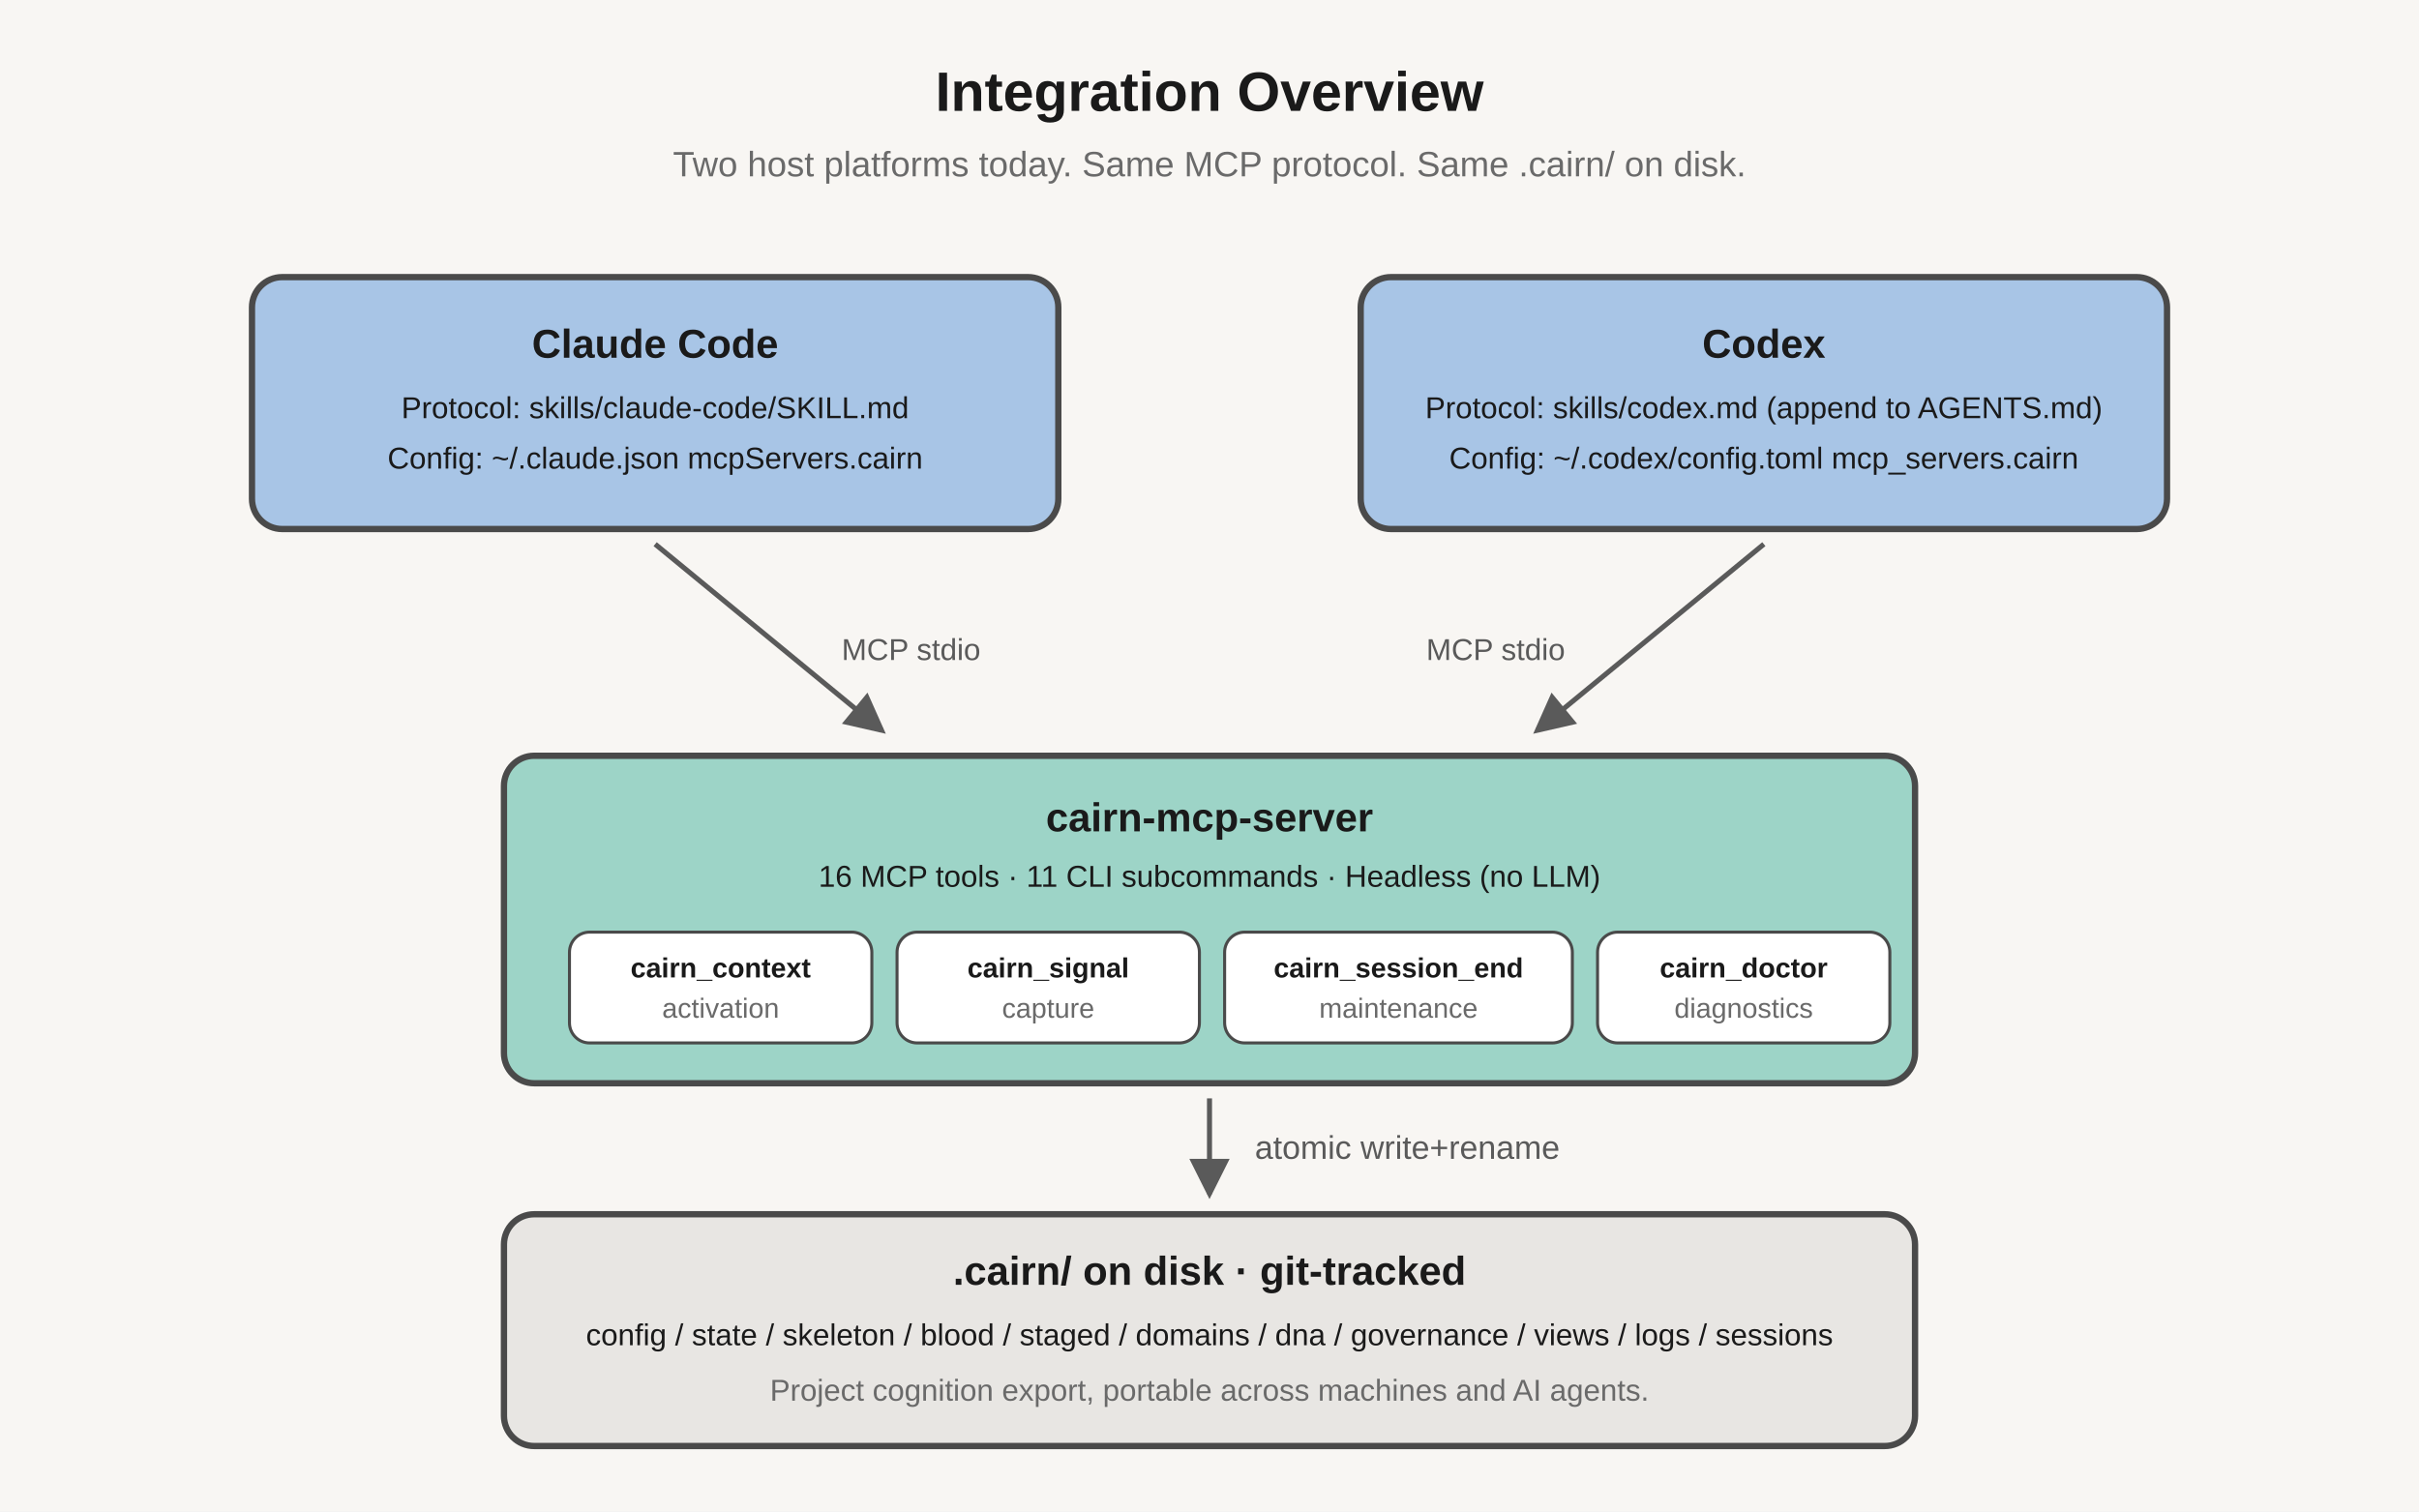
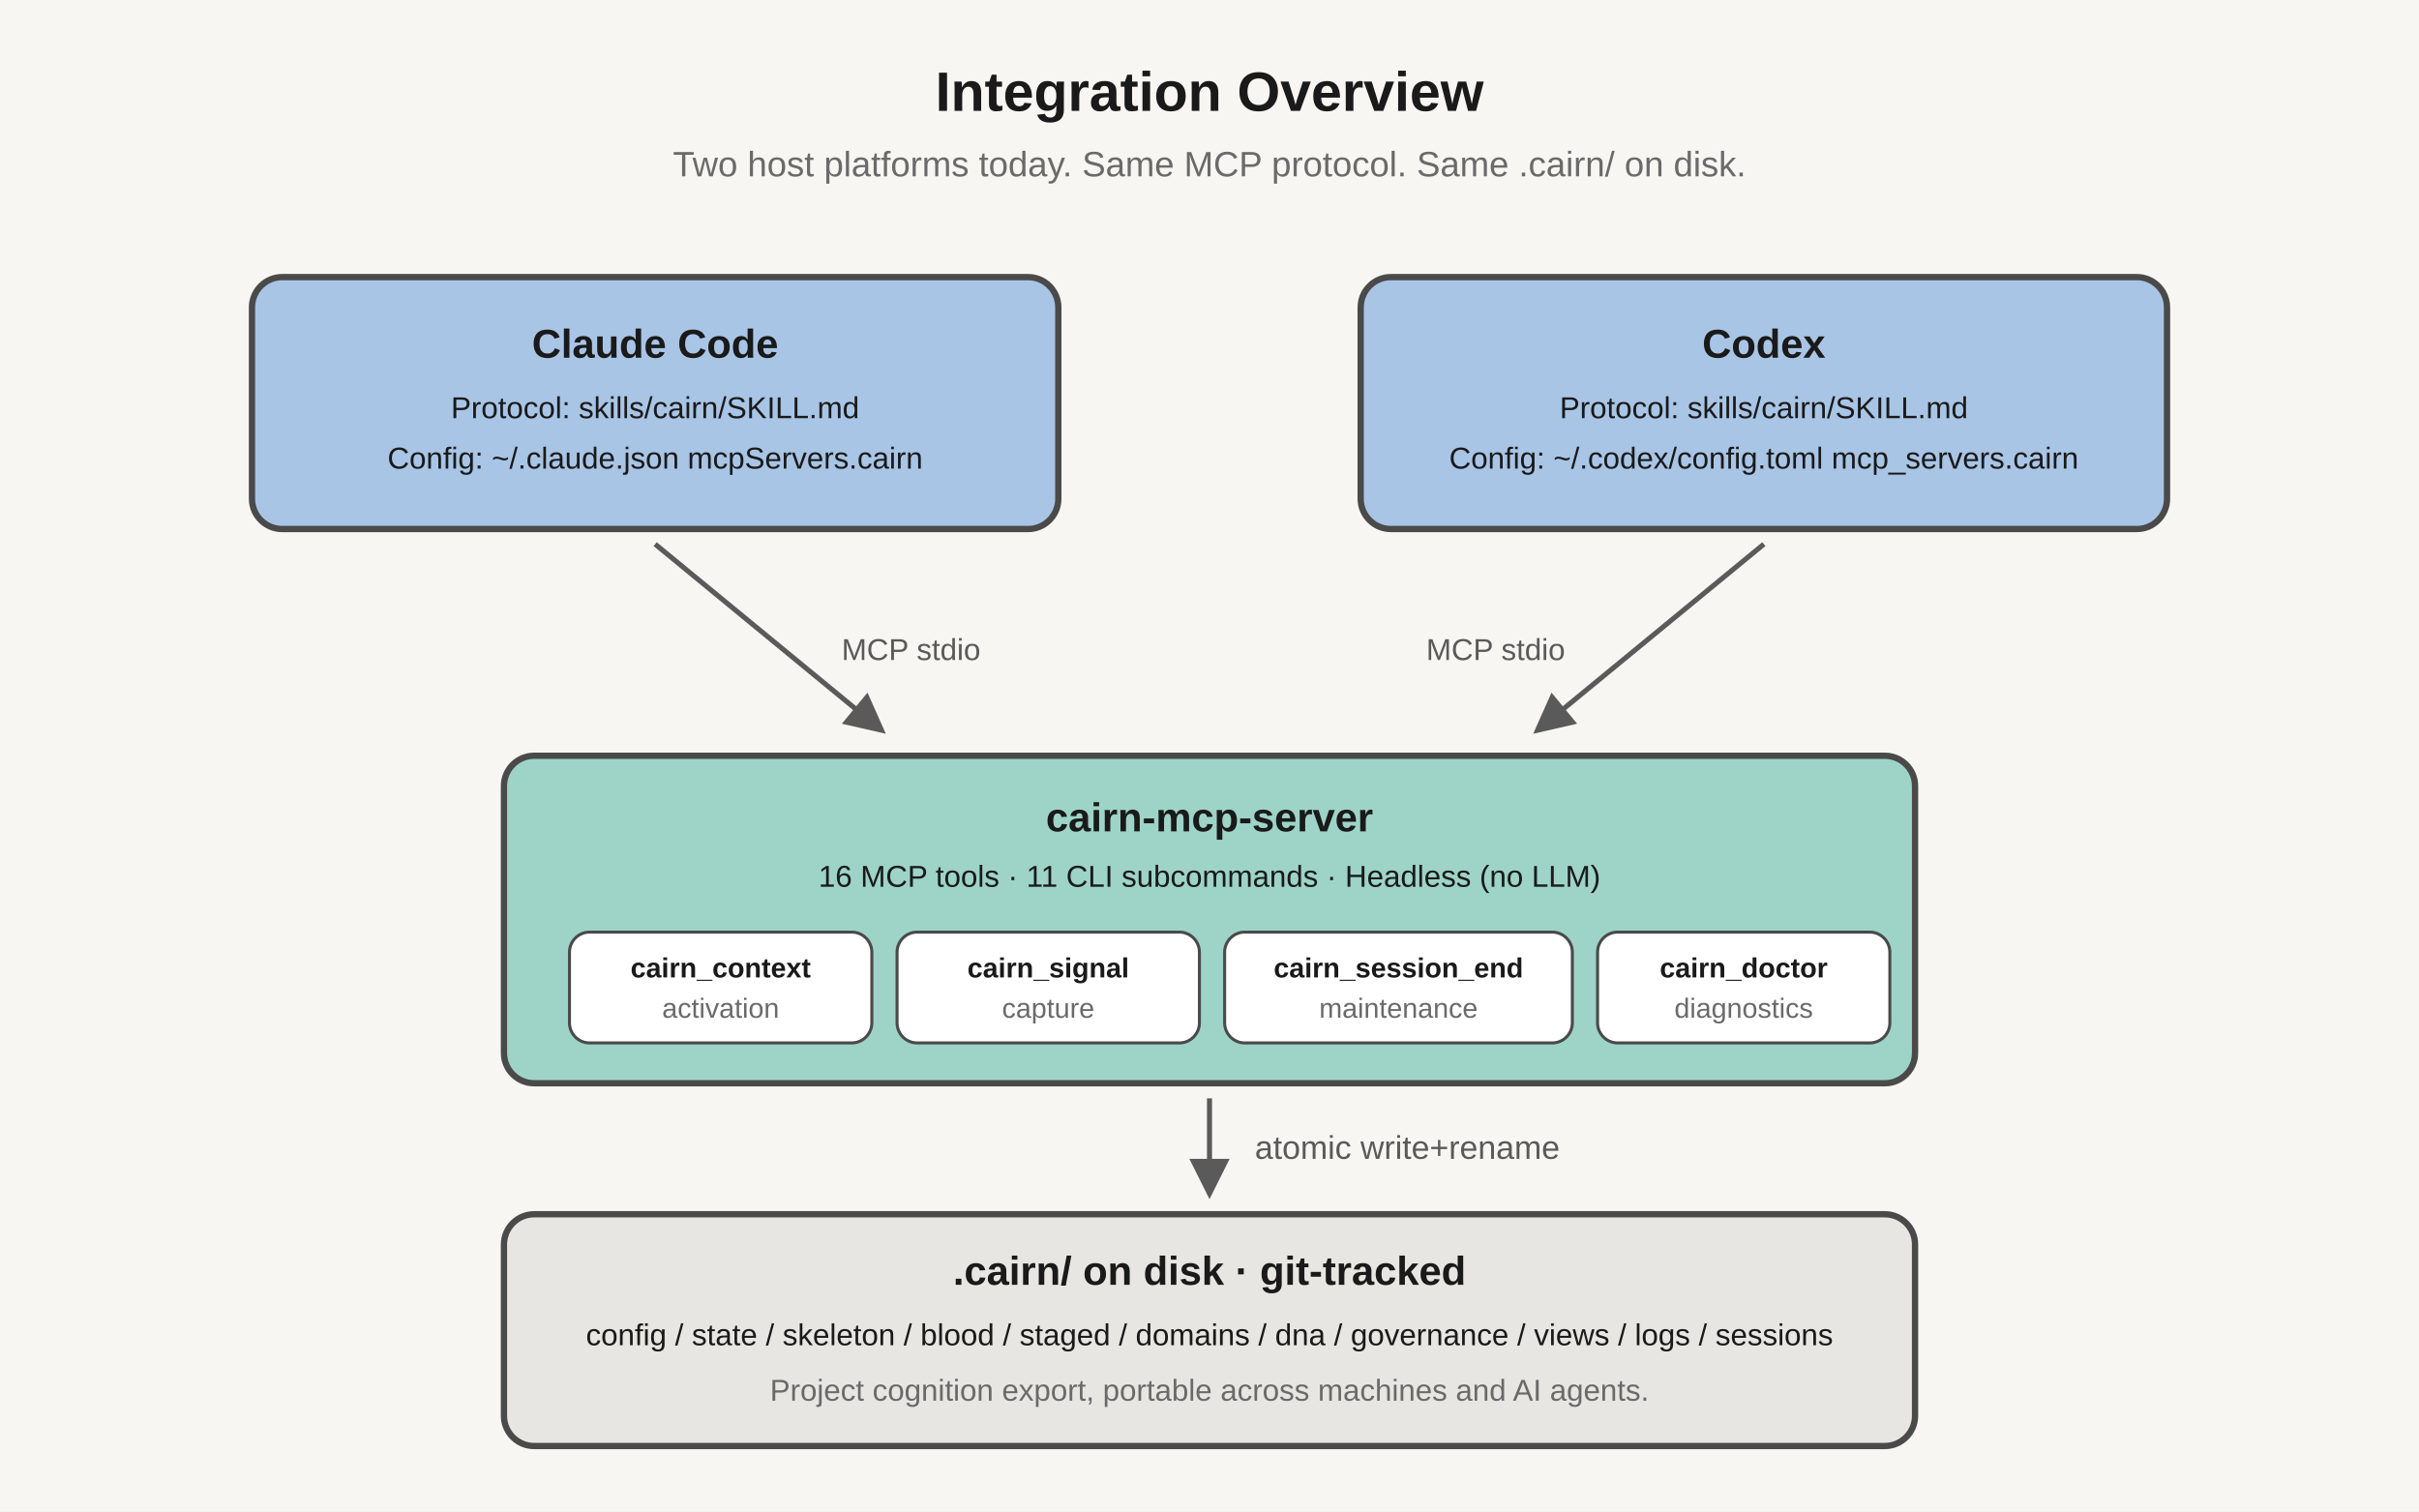
<svg xmlns="http://www.w3.org/2000/svg" viewBox="0 0 960 600" width="960" height="600" font-family="-apple-system, BlinkMacSystemFont, 'Segoe UI', 'Helvetica Neue', Arial, 'PingFang SC', 'Microsoft YaHei', sans-serif">
  <defs>
    <marker id="arrow" markerWidth="8" markerHeight="8" refX="7" refY="4" orient="auto">
      <polygon points="0 0, 8 4, 0 8" fill="#5a5a5a" />
    </marker>
  </defs>
  <rect width="960" height="600" fill="#f8f6f3" />
  <text x="480" y="44" text-anchor="middle" font-size="22" font-weight="700" fill="#1a1a1a">Integration Overview</text>
  <text x="480" y="70" text-anchor="middle" font-size="14" fill="#6a6a6a">Two host platforms today. Same MCP protocol. Same .cairn/ on disk.</text>
  <rect x="100" y="110" width="320" height="100" rx="12" fill="#a8c5e6" stroke="#4a4a4a" stroke-width="2.5" />
  <text x="260" y="142" text-anchor="middle" font-size="16" font-weight="600" fill="#1a1a1a">Claude Code</text>
-   <text x="260" y="166" text-anchor="middle" font-size="12" fill="#1a1a1a">Protocol: skills/claude-code/SKILL.md</text>
+   <text x="260" y="166" text-anchor="middle" font-size="12" fill="#1a1a1a">Protocol: skills/cairn/SKILL.md</text>
  <text x="260" y="186" text-anchor="middle" font-size="12" fill="#1a1a1a">Config: ~/.claude.json mcpServers.cairn</text>
  <rect x="540" y="110" width="320" height="100" rx="12" fill="#a8c5e6" stroke="#4a4a4a" stroke-width="2.5" />
  <text x="700" y="142" text-anchor="middle" font-size="16" font-weight="600" fill="#1a1a1a">Codex</text>
-   <text x="700" y="166" text-anchor="middle" font-size="12" fill="#1a1a1a">Protocol: skills/codex.md (append to AGENTS.md)</text>
+   <text x="700" y="166" text-anchor="middle" font-size="12" fill="#1a1a1a">Protocol: skills/cairn/SKILL.md</text>
  <text x="700" y="186" text-anchor="middle" font-size="12" fill="#1a1a1a">Config: ~/.codex/config.toml mcp_servers.cairn</text>
  <line x1="260" y1="216" x2="350" y2="290" stroke="#5a5a5a" stroke-width="2" marker-end="url(#arrow)" />
  <line x1="700" y1="216" x2="610" y2="290" stroke="#5a5a5a" stroke-width="2" marker-end="url(#arrow)" />
  <text x="334" y="262" font-size="12" fill="#5a5a5a">MCP stdio</text>
  <text x="566" y="262" font-size="12" fill="#5a5a5a">MCP stdio</text>
  <rect x="200" y="300" width="560" height="130" rx="12" fill="#9dd4c7" stroke="#4a4a4a" stroke-width="2.5" />
  <text x="480" y="330" text-anchor="middle" font-size="16" font-weight="600" fill="#1a1a1a">cairn-mcp-server</text>
  <text x="480" y="352" text-anchor="middle" font-size="12" fill="#1a1a1a">16 MCP tools  ·  11 CLI subcommands  ·  Headless (no LLM)</text>
  <g font-size="11" fill="#1a1a1a">
    <rect x="226" y="370" width="120" height="44" rx="8" fill="#ffffff" stroke="#4a4a4a" stroke-width="1.2" />
    <text x="286" y="388" text-anchor="middle" font-weight="600">cairn_context</text>
    <text x="286" y="404" text-anchor="middle" fill="#6a6a6a">activation</text>
    <rect x="356" y="370" width="120" height="44" rx="8" fill="#ffffff" stroke="#4a4a4a" stroke-width="1.2" />
    <text x="416" y="388" text-anchor="middle" font-weight="600">cairn_signal</text>
    <text x="416" y="404" text-anchor="middle" fill="#6a6a6a">capture</text>
    <rect x="486" y="370" width="138" height="44" rx="8" fill="#ffffff" stroke="#4a4a4a" stroke-width="1.2" />
    <text x="555" y="388" text-anchor="middle" font-weight="600">cairn_session_end</text>
    <text x="555" y="404" text-anchor="middle" fill="#6a6a6a">maintenance</text>
    <rect x="634" y="370" width="116" height="44" rx="8" fill="#ffffff" stroke="#4a4a4a" stroke-width="1.2" />
    <text x="692" y="388" text-anchor="middle" font-weight="600">cairn_doctor</text>
    <text x="692" y="404" text-anchor="middle" fill="#6a6a6a">diagnostics</text>
  </g>
  <line x1="480" y1="436" x2="480" y2="474" stroke="#5a5a5a" stroke-width="2" marker-end="url(#arrow)" />
  <text x="498" y="460" font-size="13" fill="#5a5a5a">atomic write+rename</text>
  <rect x="200" y="482" width="560" height="92" rx="12" fill="#e8e6e3" stroke="#4a4a4a" stroke-width="2.5" />
  <text x="480" y="510" text-anchor="middle" font-size="16" font-weight="600" fill="#1a1a1a">.cairn/  on disk  ·  git-tracked</text>
  <text x="480" y="534" text-anchor="middle" font-size="12" fill="#1a1a1a">config / state / skeleton / blood / staged / domains / dna / governance / views / logs / sessions</text>
  <text x="480" y="556" text-anchor="middle" font-size="12" fill="#6a6a6a">Project cognition export, portable across machines and AI agents.</text>
</svg>
